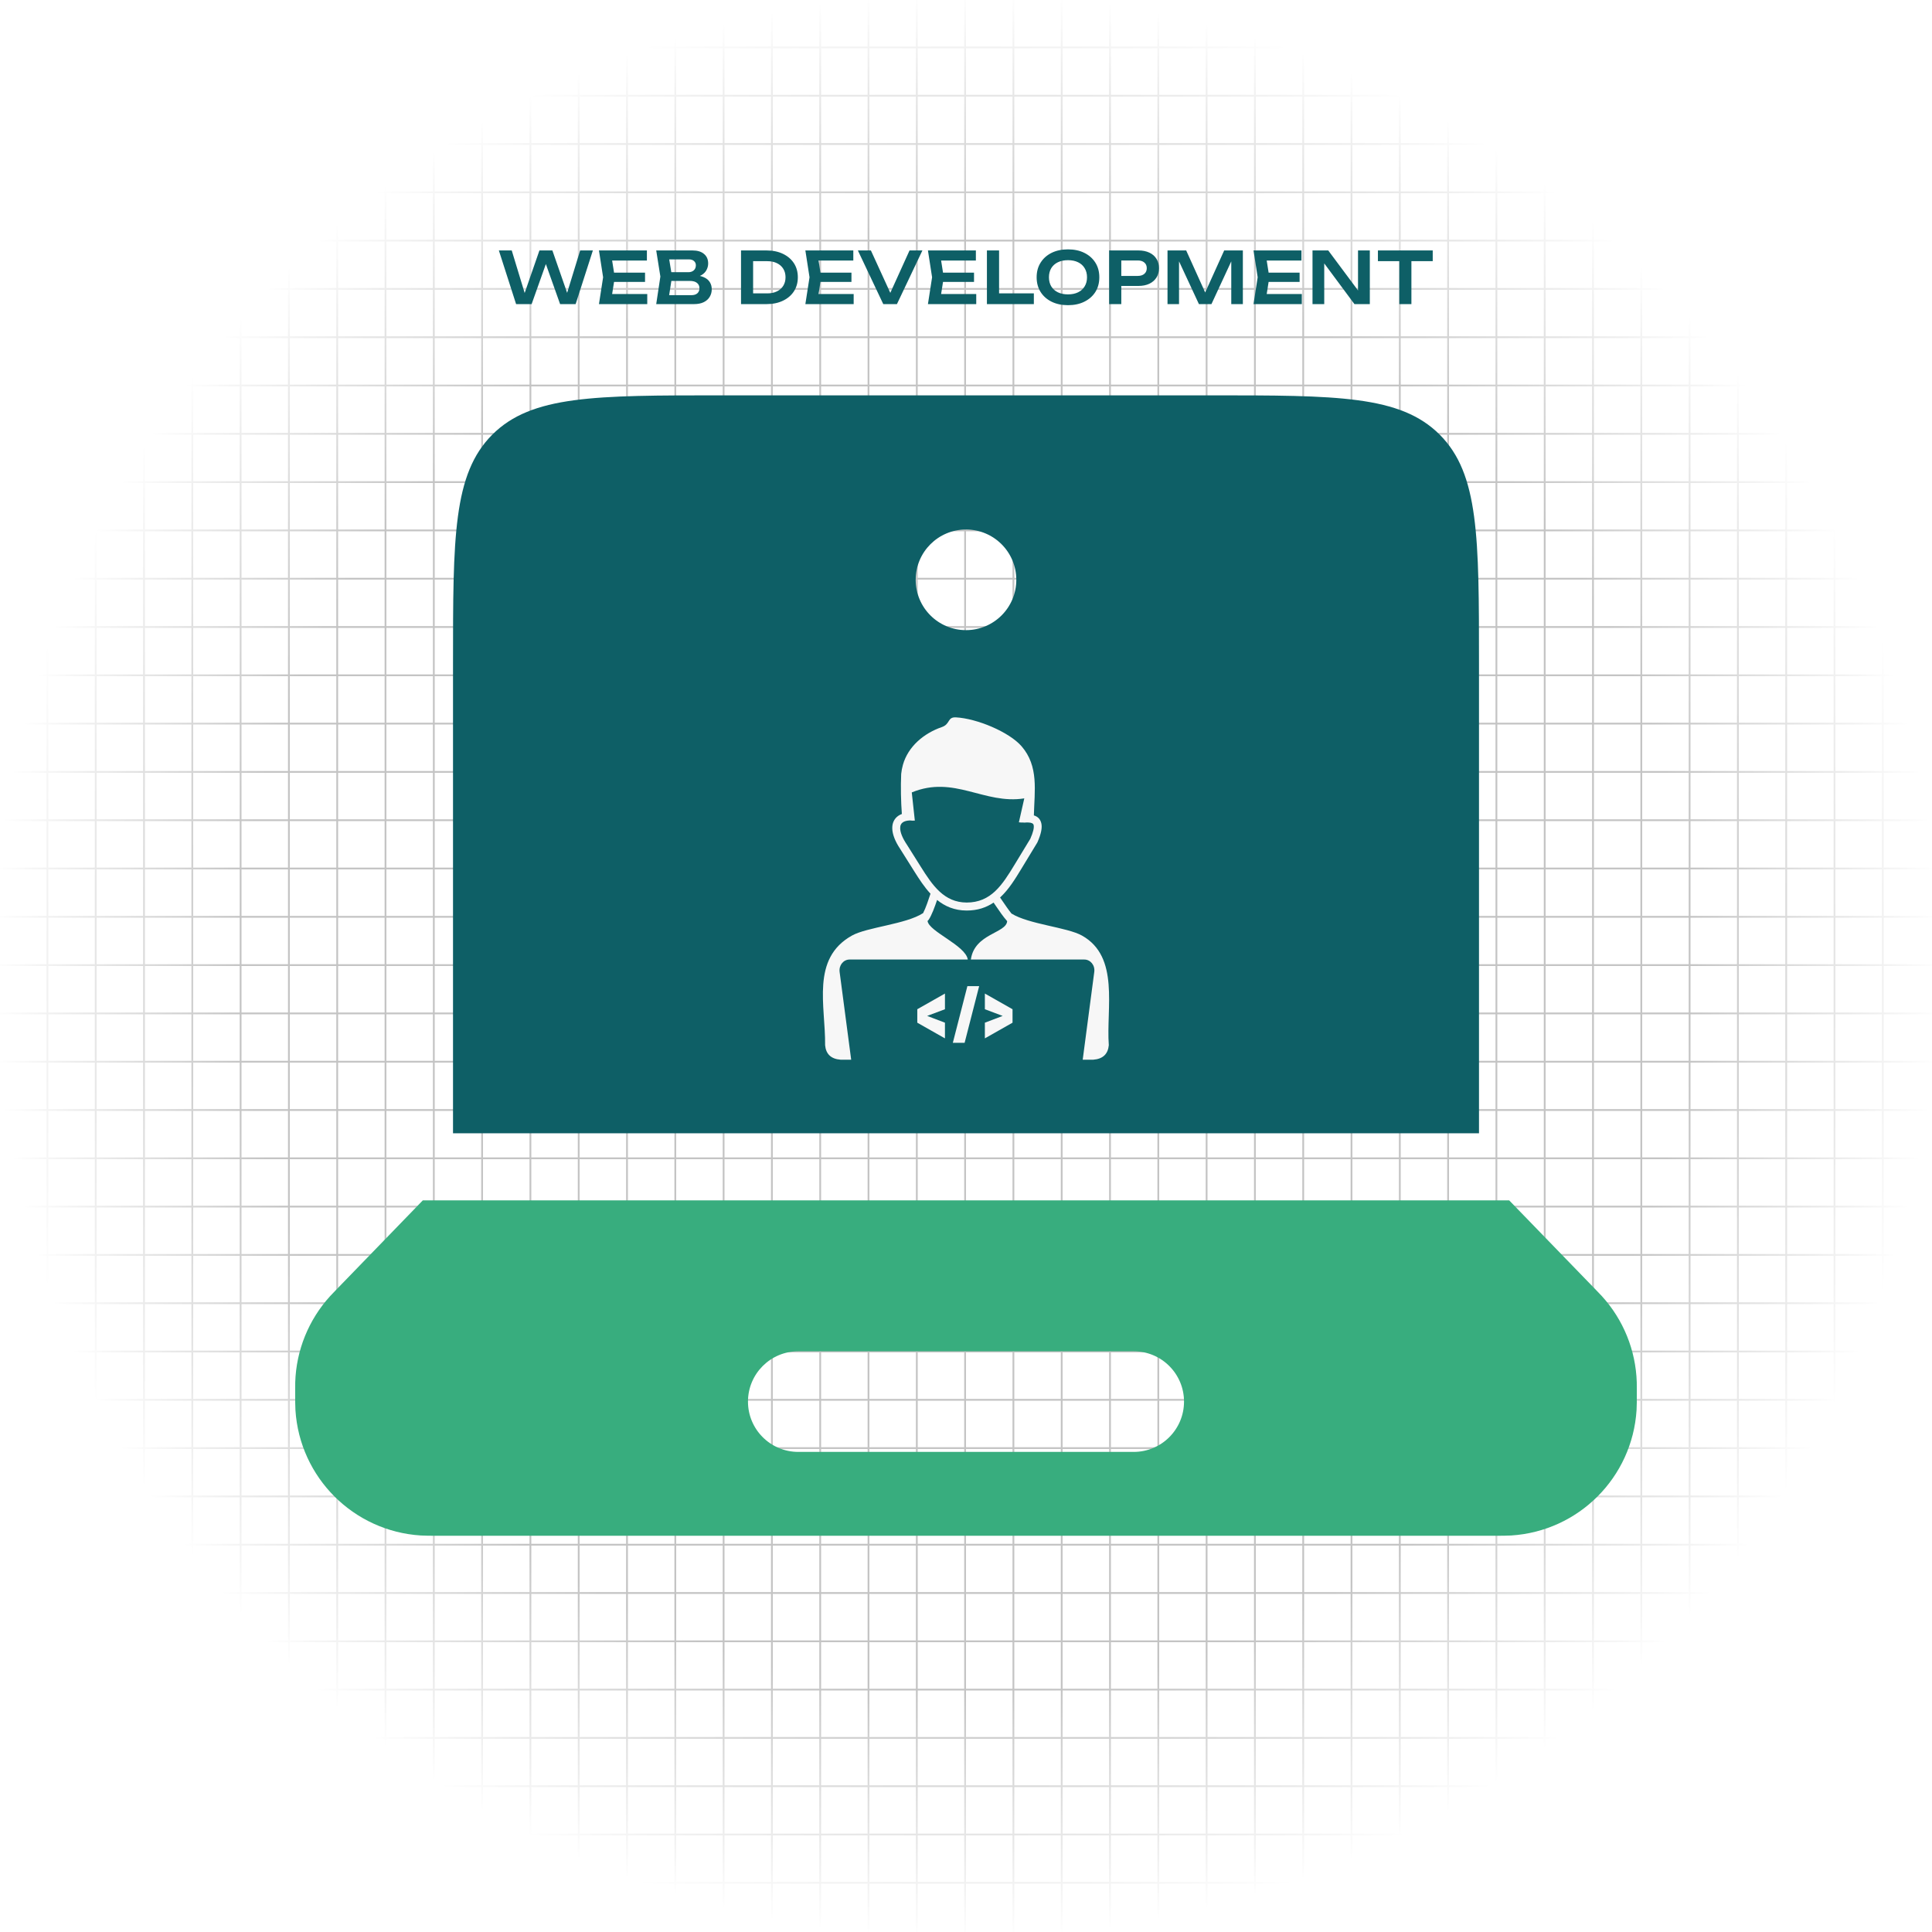
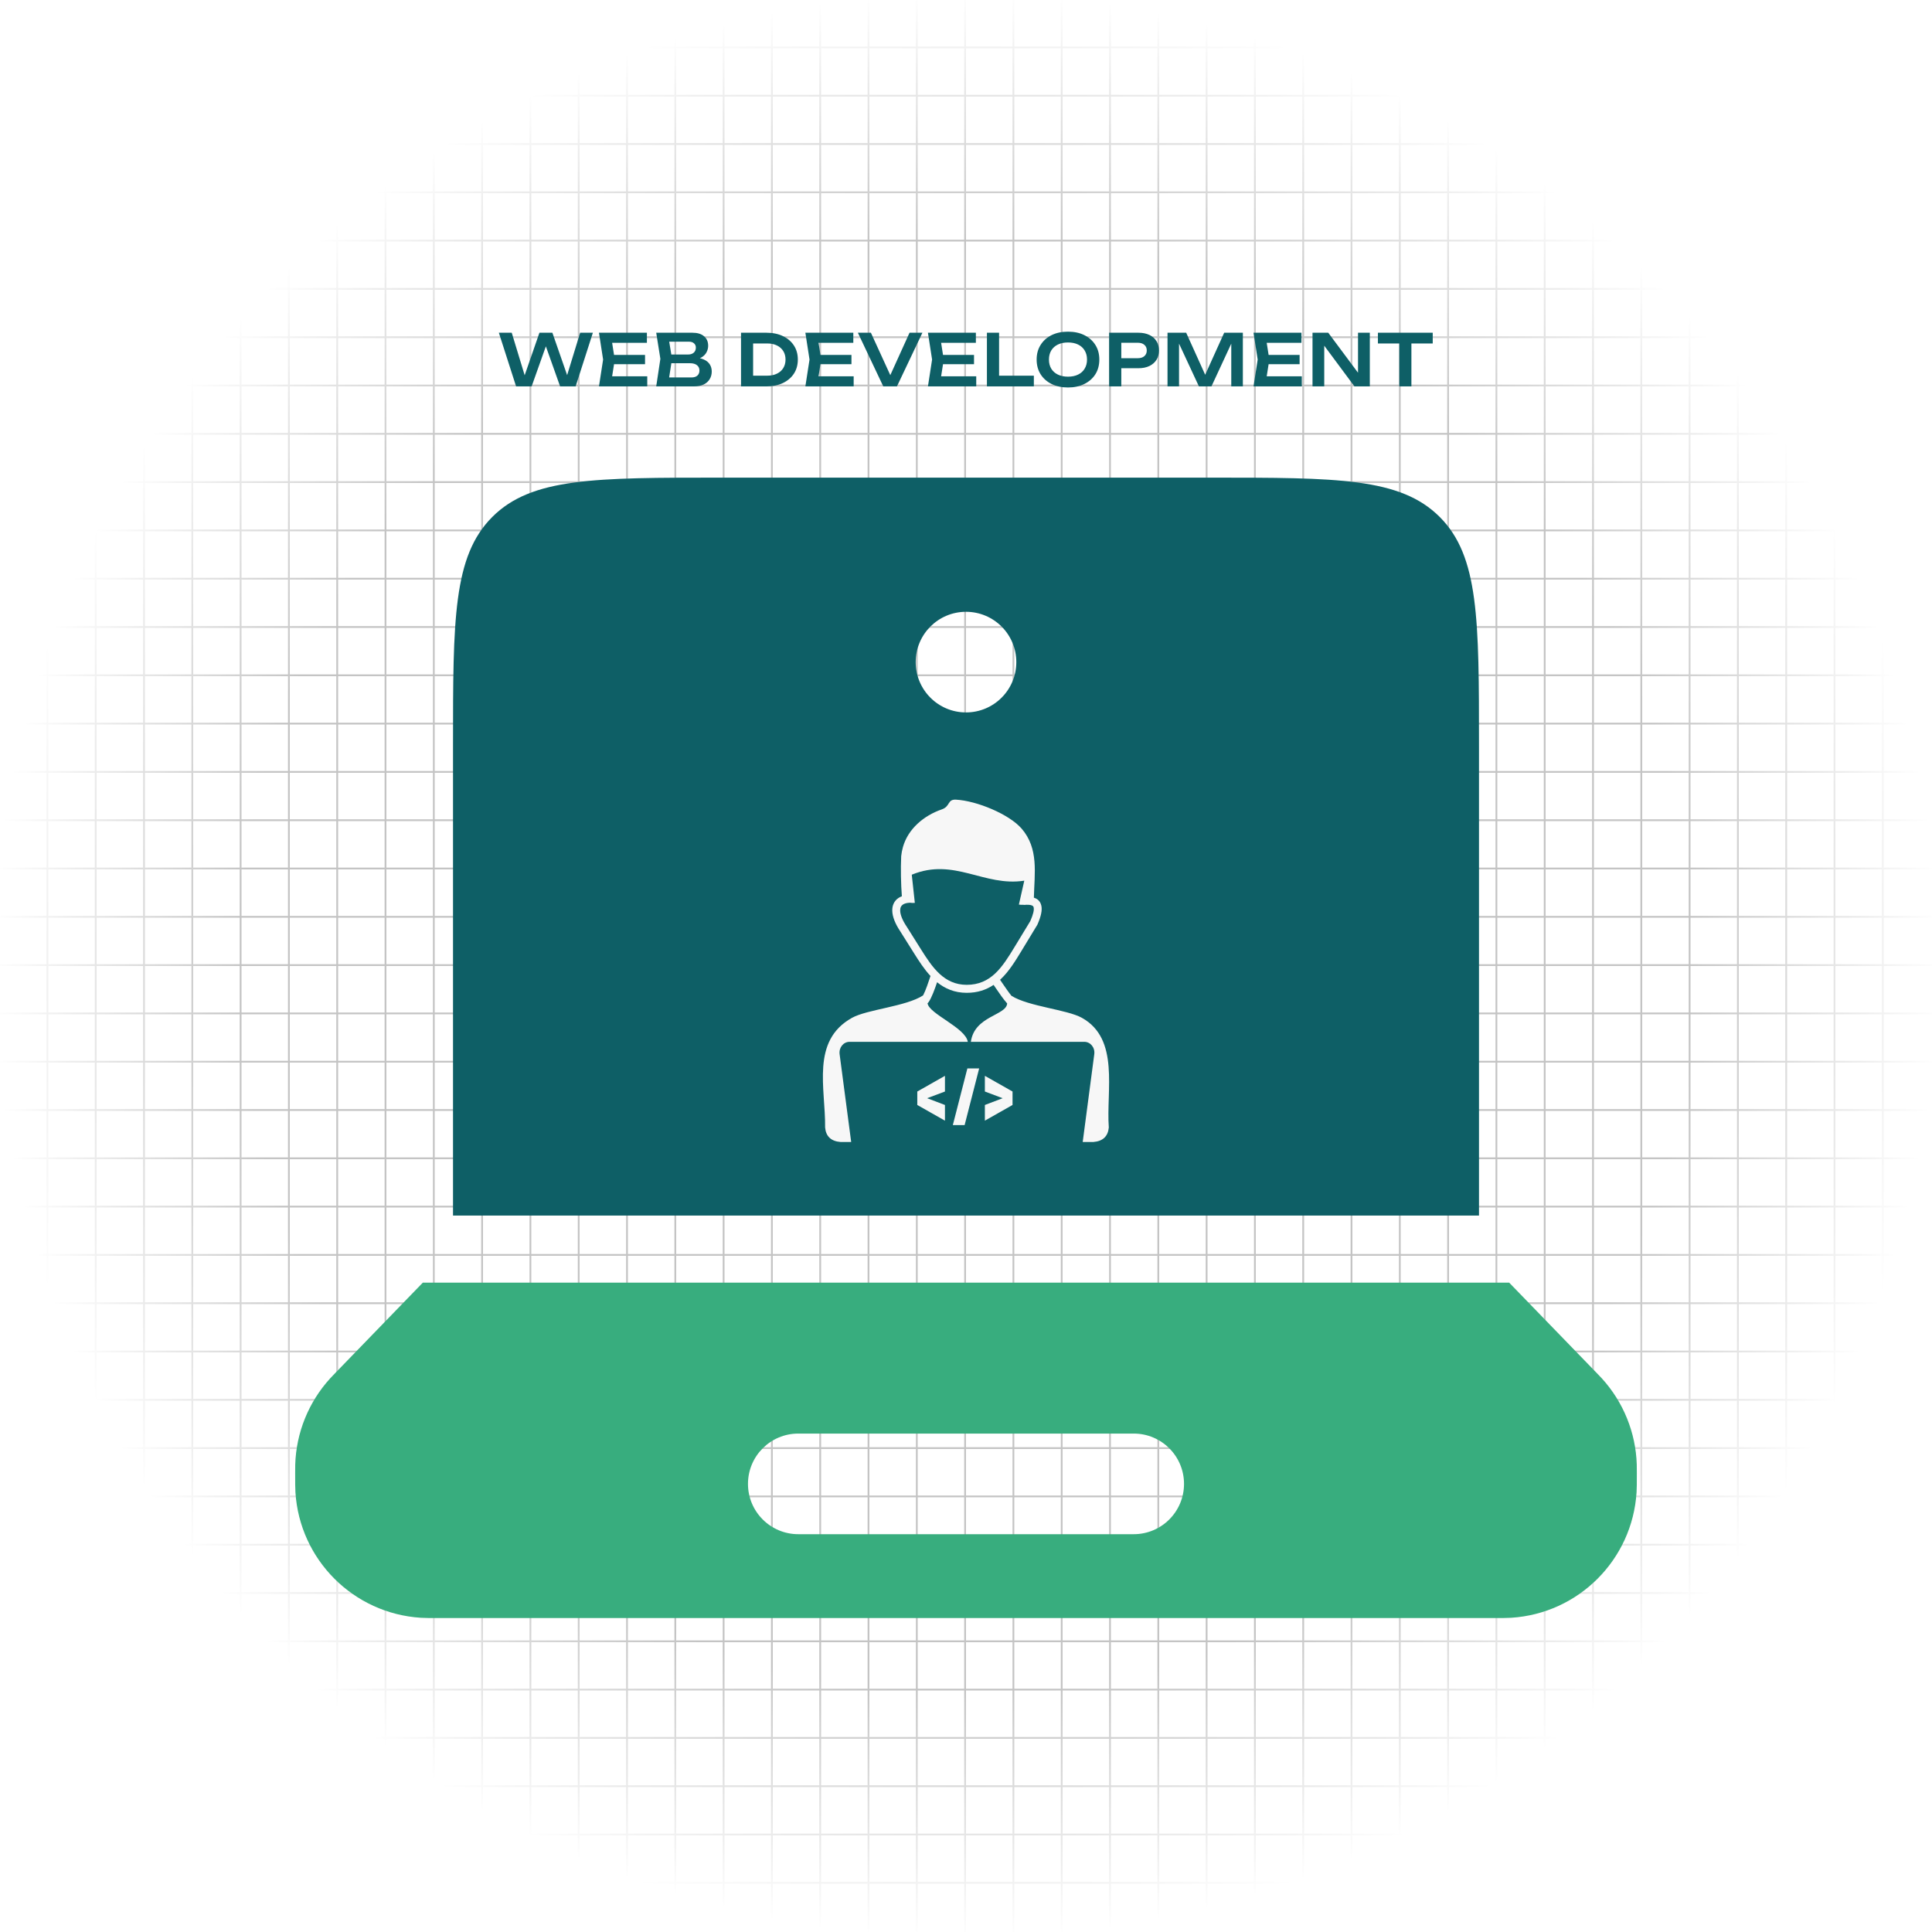
<svg xmlns="http://www.w3.org/2000/svg" width="1080" height="1080" viewBox="0 0 1080 1080" fill="none">
  <g clip-path="url(#clip0_223_4)">
    <rect width="1080" height="1080" fill="white" />
    <line y1="26.5" x2="1080" y2="26.5" stroke="#C4C4C4" />
    <line y1="53.5" x2="1080" y2="53.5" stroke="#C4C4C4" />
    <line y1="80.5" x2="1080" y2="80.5" stroke="#C4C4C4" />
    <line y1="107.5" x2="1080" y2="107.5" stroke="#C4C4C4" />
    <line y1="134.5" x2="1080" y2="134.5" stroke="#C4C4C4" />
    <line y1="161.5" x2="1080" y2="161.5" stroke="#C4C4C4" />
    <line y1="188.5" x2="1080" y2="188.5" stroke="#C4C4C4" />
    <line y1="215.5" x2="1080" y2="215.5" stroke="#C4C4C4" />
    <line y1="242.5" x2="1080" y2="242.5" stroke="#C4C4C4" />
    <line y1="269.5" x2="1080" y2="269.5" stroke="#C4C4C4" />
    <line y1="296.5" x2="1080" y2="296.5" stroke="#C4C4C4" />
    <line y1="323.5" x2="1080" y2="323.5" stroke="#C4C4C4" />
    <line y1="350.5" x2="1080" y2="350.5" stroke="#C4C4C4" />
    <line y1="377.5" x2="1080" y2="377.5" stroke="#C4C4C4" />
    <line y1="404.5" x2="1080" y2="404.5" stroke="#C4C4C4" />
    <line y1="431.5" x2="1080" y2="431.5" stroke="#C4C4C4" />
    <line y1="458.5" x2="1080" y2="458.5" stroke="#C4C4C4" />
    <line y1="485.5" x2="1080" y2="485.5" stroke="#C4C4C4" />
    <line y1="512.5" x2="1080" y2="512.5" stroke="#C4C4C4" />
    <line y1="539.5" x2="1080" y2="539.5" stroke="#C4C4C4" />
    <line y1="566.5" x2="1080" y2="566.5" stroke="#C4C4C4" />
    <line y1="593.5" x2="1080" y2="593.5" stroke="#C4C4C4" />
    <line y1="620.5" x2="1080" y2="620.5" stroke="#C4C4C4" />
    <line y1="647.5" x2="1080" y2="647.5" stroke="#C4C4C4" />
    <line y1="674.5" x2="1080" y2="674.5" stroke="#C4C4C4" />
    <line y1="701.5" x2="1080" y2="701.5" stroke="#C4C4C4" />
    <line y1="728.5" x2="1080" y2="728.5" stroke="#C4C4C4" />
    <line y1="755.5" x2="1080" y2="755.5" stroke="#C4C4C4" />
    <line y1="782.5" x2="1080" y2="782.5" stroke="#C4C4C4" />
    <line y1="809.5" x2="1080" y2="809.5" stroke="#C4C4C4" />
    <line y1="836.5" x2="1080" y2="836.5" stroke="#C4C4C4" />
    <line y1="863.5" x2="1080" y2="863.5" stroke="#C4C4C4" />
    <line y1="890.5" x2="1080" y2="890.5" stroke="#C4C4C4" />
    <line y1="917.5" x2="1080" y2="917.5" stroke="#C4C4C4" />
    <line y1="944.5" x2="1080" y2="944.5" stroke="#C4C4C4" />
    <line y1="971.5" x2="1080" y2="971.5" stroke="#C4C4C4" />
    <line y1="998.5" x2="1080" y2="998.5" stroke="#C4C4C4" />
    <line y1="1025.5" x2="1080" y2="1025.5" stroke="#C4C4C4" />
    <line y1="1052.5" x2="1080" y2="1052.5" stroke="#C4C4C4" />
    <line x1="26.5" y1="1080" x2="26.5" stroke="#C4C4C4" />
    <line x1="53.5" y1="1080" x2="53.5" stroke="#C4C4C4" />
    <line x1="80.5" y1="1080" x2="80.5" stroke="#C4C4C4" />
    <line x1="107.5" y1="1080" x2="107.5" stroke="#C4C4C4" />
    <line x1="134.5" y1="1080" x2="134.5" stroke="#C4C4C4" />
    <line x1="161.5" y1="1080" x2="161.5" stroke="#C4C4C4" />
    <line x1="188.5" y1="1080" x2="188.5" stroke="#C4C4C4" />
    <line x1="215.5" y1="1080" x2="215.5" stroke="#C4C4C4" />
    <line x1="242.5" y1="1080" x2="242.5" stroke="#C4C4C4" />
    <line x1="269.5" y1="1080" x2="269.5" stroke="#C4C4C4" />
    <line x1="296.5" y1="1080" x2="296.5" stroke="#C4C4C4" />
    <line x1="323.5" y1="1080" x2="323.5" stroke="#C4C4C4" />
    <line x1="350.5" y1="1080" x2="350.5" stroke="#C4C4C4" />
    <line x1="377.5" y1="1080" x2="377.5" stroke="#C4C4C4" />
    <line x1="404.5" y1="1080" x2="404.5" stroke="#C4C4C4" />
    <line x1="431.5" y1="1080" x2="431.5" stroke="#C4C4C4" />
    <line x1="458.5" y1="1080" x2="458.5" stroke="#C4C4C4" />
    <line x1="485.5" y1="1080" x2="485.5" stroke="#C4C4C4" />
    <line x1="512.5" y1="1080" x2="512.5" stroke="#C4C4C4" />
    <line x1="539.5" y1="1080" x2="539.5" stroke="#C4C4C4" />
    <line x1="566.5" y1="1080" x2="566.5" stroke="#C4C4C4" />
    <line x1="593.5" y1="1080" x2="593.5" stroke="#C4C4C4" />
    <line x1="620.5" y1="1080" x2="620.5" stroke="#C4C4C4" />
    <line x1="647.5" y1="1080" x2="647.5" stroke="#C4C4C4" />
    <line x1="674.5" y1="1080" x2="674.5" stroke="#C4C4C4" />
    <line x1="701.5" y1="1080" x2="701.5" stroke="#C4C4C4" />
    <line x1="728.5" y1="1080" x2="728.5" stroke="#C4C4C4" />
    <line x1="755.5" y1="1080" x2="755.5" stroke="#C4C4C4" />
    <line x1="782.5" y1="1080" x2="782.5" stroke="#C4C4C4" />
    <line x1="809.5" y1="1080" x2="809.5" stroke="#C4C4C4" />
    <line x1="836.5" y1="1080" x2="836.5" stroke="#C4C4C4" />
    <line x1="863.5" y1="1080" x2="863.5" stroke="#C4C4C4" />
    <line x1="890.5" y1="1080" x2="890.5" stroke="#C4C4C4" />
    <line x1="917.5" y1="1080" x2="917.5" stroke="#C4C4C4" />
    <line x1="944.5" y1="1080" x2="944.5" stroke="#C4C4C4" />
    <line x1="971.5" y1="1080" x2="971.5" stroke="#C4C4C4" />
    <line x1="998.5" y1="1080" x2="998.5" stroke="#C4C4C4" />
    <line x1="1025.5" y1="1080" x2="1025.5" stroke="#C4C4C4" />
    <line x1="1052.5" y1="1080" x2="1052.5" stroke="#C4C4C4" />
    <rect width="1080" height="1080" fill="url(#paint0_radial_223_4)" />
-     <path fill-rule="evenodd" clip-rule="evenodd" d="M892.166 721.093C893.835 722.818 894.671 723.68 895.451 724.535C907.493 737.758 914.411 754.843 914.963 772.715C915 773.874 915 775.074 915 777.474C915 783.069 915 785.866 914.85 788.229C912.469 825.928 882.428 855.969 844.729 858.35C842.366 858.5 839.569 858.5 833.974 858.5H246.025C240.43 858.5 237.633 858.5 235.27 858.35C197.574 855.969 167.531 825.928 165.149 788.229C165 785.866 165 783.069 165 777.474C165 775.074 165 773.874 165.036 772.715C165.588 754.843 172.508 737.758 184.548 724.535C185.328 723.68 186.162 722.817 187.831 721.096L236.367 671H843.634L892.166 721.093ZM418.125 783.5C418.125 767.967 430.717 755.375 446.25 755.375H633.75C649.283 755.375 661.875 767.967 661.875 783.5C661.875 799.033 649.283 811.625 633.75 811.625H446.25C430.717 811.625 418.125 799.033 418.125 783.5Z" fill="#38AD7E" />
-     <path fill-rule="evenodd" clip-rule="evenodd" d="M253.236 371C253.236 300.289 253.236 264.934 275.203 242.967C297.17 221 332.525 221 403.236 221H676.767C747.477 221 782.832 221 804.799 242.967C826.767 264.934 826.767 300.289 826.767 371V633.5H253.236V371ZM540.001 352.25C555.533 352.25 568.126 339.658 568.126 324.125C568.126 308.592 555.533 296 540.001 296C524.468 296 511.876 308.592 511.876 324.125C511.876 339.658 524.468 352.25 540.001 352.25Z" fill="#0E5F66" />
-     <path d="M318.264 167.24H315.944L324.304 140H331.424L321.784 170H313.104L303.664 143.44H306.624L297.184 170H288.504L278.864 140H286.064L294.344 167.24L292.104 167.2L301.544 140H308.784L318.264 167.24ZM360.58 152.4V157.6H339.1V152.4H360.58ZM343.66 155L341.66 167.72L338.7 164.36H361.82V170H334.82L337.14 155L334.82 140H361.62V145.64H338.7L341.66 142.28L343.66 155ZM387.031 155.2L387.671 153.84C389.991 153.893 391.911 154.267 393.431 154.96C394.951 155.627 396.071 156.547 396.791 157.72C397.511 158.867 397.871 160.187 397.871 161.68C397.871 163.28 397.484 164.707 396.711 165.96C395.964 167.213 394.858 168.2 393.391 168.92C391.924 169.64 390.084 170 387.871 170H366.831L369.151 154.6L366.831 140H387.111C389.884 140 392.031 140.653 393.551 141.96C395.098 143.24 395.871 145.013 395.871 147.28C395.871 148.507 395.578 149.693 394.991 150.84C394.431 151.987 393.498 152.96 392.191 153.76C390.911 154.533 389.191 155.013 387.031 155.2ZM373.551 168.28L370.951 165H386.471C387.911 165 389.018 164.667 389.791 164C390.591 163.307 390.991 162.347 390.991 161.12C390.991 159.867 390.538 158.88 389.631 158.16C388.724 157.413 387.391 157.04 385.631 157.04H372.991V152.16H384.831C386.031 152.16 387.018 151.827 387.791 151.16C388.591 150.467 388.991 149.507 388.991 148.28C388.991 147.347 388.658 146.573 387.991 145.96C387.324 145.32 386.364 145 385.111 145H370.951L373.551 141.72L375.671 154.6L373.551 168.28ZM428.475 140C431.968 140 435.021 140.627 437.635 141.88C440.275 143.133 442.328 144.88 443.795 147.12C445.261 149.36 445.995 151.987 445.995 155C445.995 157.987 445.261 160.613 443.795 162.88C442.328 165.12 440.275 166.867 437.635 168.12C435.021 169.373 431.968 170 428.475 170H414.235V140H428.475ZM420.995 167.32L417.555 164H428.995C431.021 164 432.795 163.627 434.315 162.88C435.861 162.133 437.048 161.08 437.875 159.72C438.701 158.36 439.115 156.787 439.115 155C439.115 153.187 438.701 151.613 437.875 150.28C437.048 148.92 435.861 147.867 434.315 147.12C432.795 146.373 431.021 146 428.995 146H417.555L420.995 142.68V167.32ZM475.967 152.4V157.6H454.487V152.4H475.967ZM459.047 155L457.047 167.72L454.087 164.36H477.207V170H450.207L452.527 155L450.207 140H477.007V145.64H454.087L457.047 142.28L459.047 155ZM499.195 167H496.195L508.435 140H515.635L501.395 170H493.755L479.555 140H486.835L499.195 167ZM544.482 152.4V157.6H523.002V152.4H544.482ZM527.562 155L525.562 167.72L522.602 164.36H545.722V170H518.722L521.042 155L518.722 140H545.522V145.64H522.602L525.562 142.28L527.562 155ZM558.492 140V167L555.412 164H577.932V170H551.692V140H558.492ZM597.009 170.6C593.516 170.6 590.449 169.947 587.809 168.64C585.196 167.333 583.156 165.52 581.689 163.2C580.222 160.853 579.489 158.12 579.489 155C579.489 151.88 580.222 149.16 581.689 146.84C583.156 144.493 585.196 142.667 587.809 141.36C590.449 140.053 593.516 139.4 597.009 139.4C600.502 139.4 603.556 140.053 606.169 141.36C608.809 142.667 610.862 144.493 612.329 146.84C613.796 149.16 614.529 151.88 614.529 155C614.529 158.12 613.796 160.853 612.329 163.2C610.862 165.52 608.809 167.333 606.169 168.64C603.556 169.947 600.502 170.6 597.009 170.6ZM597.009 164.56C599.196 164.56 601.076 164.173 602.649 163.4C604.249 162.627 605.476 161.52 606.329 160.08C607.209 158.64 607.649 156.947 607.649 155C607.649 153.053 607.209 151.36 606.329 149.92C605.476 148.48 604.249 147.373 602.649 146.6C601.076 145.827 599.196 145.44 597.009 145.44C594.849 145.44 592.969 145.827 591.369 146.6C589.769 147.373 588.529 148.48 587.649 149.92C586.796 151.36 586.369 153.053 586.369 155C586.369 156.947 586.796 158.64 587.649 160.08C588.529 161.52 589.769 162.627 591.369 163.4C592.969 164.173 594.849 164.56 597.009 164.56ZM636.371 140C638.745 140 640.798 140.413 642.531 141.24C644.265 142.067 645.585 143.227 646.491 144.72C647.425 146.213 647.891 147.947 647.891 149.92C647.891 151.893 647.425 153.627 646.491 155.12C645.585 156.587 644.265 157.747 642.531 158.6C640.798 159.427 638.745 159.84 636.371 159.84H623.131V154.24H636.011C637.585 154.24 638.811 153.853 639.691 153.08C640.598 152.307 641.051 151.253 641.051 149.92C641.051 148.56 640.598 147.507 639.691 146.76C638.811 145.987 637.585 145.6 636.011 145.6H623.731L626.811 142.36V170H620.011V140H636.371ZM694.767 140V170H688.287V142.28L690.007 142.4L677.207 170H670.207L657.407 142.48L659.087 142.32V170H652.647V140H663.087L675.167 166.72H672.247L684.327 140H694.767ZM726.489 152.4V157.6H705.009V152.4H726.489ZM709.569 155L707.569 167.72L704.609 164.36H727.729V170H700.729L703.049 155L700.729 140H727.529V145.64H704.609L707.569 142.28L709.569 155ZM761.5 165.52L759.14 165.88V140H765.74V170H757.14L737.94 144.12L740.26 143.76V170H733.7V140H742.5L761.5 165.52ZM782.224 143.04H788.984V170H782.224V143.04ZM770.264 140H800.904V146H770.264V140Z" fill="#0E5F66" />
-     <path fill-rule="evenodd" clip-rule="evenodd" d="M508.674 458.631C506.93 458.693 505.622 459.052 504.719 459.659C504.205 460.001 503.831 460.438 503.582 460.967C503.317 461.543 503.193 462.26 503.208 463.069C503.27 465.452 504.532 468.566 506.946 472.148L506.977 472.195L514.81 484.653C517.955 489.652 521.241 494.744 525.337 498.481C529.277 502.079 534.042 504.508 540.364 504.524C547.201 504.539 552.2 502.016 556.264 498.217C560.484 494.261 563.817 488.842 567.103 483.438L575.932 468.909C577.583 465.156 578.175 462.649 577.801 461.169C577.583 460.297 576.617 459.861 574.967 459.783C574.624 459.768 574.25 459.768 573.892 459.768C573.503 459.783 573.082 459.799 572.662 459.846C572.428 459.861 572.195 459.846 571.977 459.799C571.198 459.846 570.388 459.783 569.563 459.674L572.584 446.298C550.16 449.833 533.388 433.185 509.686 442.965L511.399 458.725C510.403 458.787 509.499 458.756 508.674 458.631ZM566.012 564.167V571.688L550.549 580.456V571.688L560.5 567.904L550.549 564.167V555.399L566.012 564.167ZM539.228 582.932H532.64L540.769 551.257H547.356L539.228 582.932ZM528.233 564.167L518.282 567.904L528.233 571.688V580.456L512.77 571.688V564.167L528.233 555.399V564.167ZM577.941 455.812C578.268 442.155 580.775 428.358 571.058 417.161C564.128 409.173 546.095 401.651 534.4 401.012C529.464 400.748 531.348 404.765 526.474 406.447C516.414 409.92 507.615 417.301 504.734 427.548C504.267 429.23 503.94 430.927 503.769 432.625C503.442 439.757 503.629 448.26 504.143 455.018C503.442 455.283 502.803 455.61 502.243 455.984C501.028 456.794 500.14 457.852 499.549 459.114C498.988 460.313 498.739 461.683 498.786 463.194C498.879 466.402 500.358 470.295 503.224 474.577L511.057 487.036C513.798 491.396 516.663 495.834 520.151 499.587C519.98 500.085 520.167 499.54 520.058 499.867C519.092 502.795 517.473 507.685 516.024 510.426C506.51 516.655 484.723 518.259 476.268 522.977C453.189 535.84 461.52 562.36 461.24 584.271C461.692 589.161 464.464 591.964 469.914 592.384H475.816L469.353 543.33C468.855 539.515 471.565 536.385 474.897 536.385H505.217H541.003C539.773 528.443 519.232 520.781 518.5 514.801C518.703 514.661 518.89 514.474 519.045 514.256C520.79 511.827 522.596 506.766 523.842 503.075C528.249 506.641 533.544 508.977 540.349 508.993C546.453 509.008 551.327 507.311 555.423 504.555C555.828 505.131 556.233 505.738 556.669 506.377C558.615 509.242 560.889 512.559 563.007 514.926C562.555 521.731 544.74 521.809 542.716 536.385H606.159C609.491 536.385 612.216 539.515 611.702 543.33L605.24 592.384H611.142C616.592 591.964 619.364 589.161 619.831 584.271C618.29 563.575 626.045 534.812 604.804 522.977C596.457 518.321 575.122 516.701 565.421 510.675C563.786 508.65 562.026 506.065 560.469 503.792C559.97 503.044 559.488 502.343 559.036 501.705L559.27 501.502C563.926 497.142 567.43 491.458 570.871 485.79L579.794 471.089C579.841 471.011 579.888 470.918 579.934 470.84C582.021 466.09 582.706 462.602 582.083 460.142C581.507 457.852 580.121 456.482 577.941 455.812Z" fill="#F7F7F7" />
+     <path fill-rule="evenodd" clip-rule="evenodd" d="M892.166 767.093C893.835 768.818 894.671 769.68 895.451 770.535C907.493 783.758 914.411 800.843 914.963 818.715C915 819.874 915 821.074 915 823.474C915 829.069 915 831.866 914.85 834.229C912.469 871.928 882.428 901.969 844.729 904.35C842.366 904.5 839.569 904.5 833.974 904.5H246.025C240.43 904.5 237.633 904.5 235.271 904.35C197.574 901.969 167.531 871.928 165.149 834.229C165 831.866 165 829.069 165 823.474C165 821.074 165 819.874 165.036 818.715C165.588 800.843 172.508 783.758 184.548 770.535C185.328 769.68 186.162 768.817 187.831 767.096L236.367 717H843.634L892.166 767.093ZM418.125 829.5C418.125 813.967 430.717 801.375 446.25 801.375H633.75C649.283 801.375 661.875 813.967 661.875 829.5C661.875 845.033 649.283 857.625 633.75 857.625H446.25C430.717 857.625 418.125 845.033 418.125 829.5Z" fill="#38AD7E" />
+     <path fill-rule="evenodd" clip-rule="evenodd" d="M253.236 417C253.236 346.289 253.236 310.934 275.203 288.967C297.17 267 332.525 267 403.236 267H676.767C747.477 267 782.832 267 804.799 288.967C826.767 310.934 826.767 346.289 826.767 417V679.5H253.236V417ZM540.001 398.25C555.533 398.25 568.126 385.658 568.126 370.125C568.126 354.592 555.533 342 540.001 342C524.468 342 511.876 354.592 511.876 370.125C511.876 385.658 524.468 398.25 540.001 398.25Z" fill="#0E5F66" />
+     <path d="M318.264 213.24H315.944L324.304 186H331.424L321.784 216H313.104L303.664 189.44H306.624L297.184 216H288.504L278.864 186H286.064L294.344 213.24L292.104 213.2L301.544 186H308.784L318.264 213.24ZM360.58 198.4V203.6H339.1V198.4H360.58ZM343.66 201L341.66 213.72L338.7 210.36H361.82V216H334.82L337.14 201L334.82 186H361.62V191.64H338.7L341.66 188.28L343.66 201ZM387.031 201.2L387.671 199.84C389.991 199.893 391.911 200.267 393.431 200.96C394.951 201.627 396.071 202.547 396.791 203.72C397.511 204.867 397.871 206.187 397.871 207.68C397.871 209.28 397.484 210.707 396.711 211.96C395.964 213.213 394.858 214.2 393.391 214.92C391.924 215.64 390.084 216 387.871 216H366.831L369.151 200.6L366.831 186H387.111C389.884 186 392.031 186.653 393.551 187.96C395.098 189.24 395.871 191.013 395.871 193.28C395.871 194.507 395.578 195.693 394.991 196.84C394.431 197.987 393.498 198.96 392.191 199.76C390.911 200.533 389.191 201.013 387.031 201.2ZM373.551 214.28L370.951 211H386.471C387.911 211 389.018 210.667 389.791 210C390.591 209.307 390.991 208.347 390.991 207.12C390.991 205.867 390.538 204.88 389.631 204.16C388.724 203.413 387.391 203.04 385.631 203.04H372.991V198.16H384.831C386.031 198.16 387.018 197.827 387.791 197.16C388.591 196.467 388.991 195.507 388.991 194.28C388.991 193.347 388.658 192.573 387.991 191.96C387.324 191.32 386.364 191 385.111 191H370.951L373.551 187.72L375.671 200.6L373.551 214.28ZM428.475 186C431.968 186 435.021 186.627 437.635 187.88C440.275 189.133 442.328 190.88 443.795 193.12C445.261 195.36 445.995 197.987 445.995 201C445.995 203.987 445.261 206.613 443.795 208.88C442.328 211.12 440.275 212.867 437.635 214.12C435.021 215.373 431.968 216 428.475 216H414.235V186H428.475ZM420.995 213.32L417.555 210H428.995C431.021 210 432.795 209.627 434.315 208.88C435.861 208.133 437.048 207.08 437.875 205.72C438.701 204.36 439.115 202.787 439.115 201C439.115 199.187 438.701 197.613 437.875 196.28C437.048 194.92 435.861 193.867 434.315 193.12C432.795 192.373 431.021 192 428.995 192H417.555L420.995 188.68V213.32ZM475.967 198.4V203.6H454.487V198.4H475.967ZM459.047 201L457.047 213.72L454.087 210.36H477.207V216H450.207L452.527 201L450.207 186H477.007V191.64H454.087L457.047 188.28L459.047 201ZM499.195 213H496.195L508.435 186H515.635L501.395 216H493.755L479.555 186H486.835L499.195 213ZM544.482 198.4V203.6H523.002V198.4H544.482ZM527.562 201L525.562 213.72L522.602 210.36H545.722V216H518.722L521.042 201L518.722 186H545.522V191.64H522.602L525.562 188.28L527.562 201ZM558.492 186V213L555.412 210H577.932V216H551.692V186H558.492ZM597.009 216.6C593.516 216.6 590.449 215.947 587.809 214.64C585.196 213.333 583.156 211.52 581.689 209.2C580.222 206.853 579.489 204.12 579.489 201C579.489 197.88 580.222 195.16 581.689 192.84C583.156 190.493 585.196 188.667 587.809 187.36C590.449 186.053 593.516 185.4 597.009 185.4C600.502 185.4 603.556 186.053 606.169 187.36C608.809 188.667 610.862 190.493 612.329 192.84C613.796 195.16 614.529 197.88 614.529 201C614.529 204.12 613.796 206.853 612.329 209.2C610.862 211.52 608.809 213.333 606.169 214.64C603.556 215.947 600.502 216.6 597.009 216.6ZM597.009 210.56C599.196 210.56 601.076 210.173 602.649 209.4C604.249 208.627 605.476 207.52 606.329 206.08C607.209 204.64 607.649 202.947 607.649 201C607.649 199.053 607.209 197.36 606.329 195.92C605.476 194.48 604.249 193.373 602.649 192.6C601.076 191.827 599.196 191.44 597.009 191.44C594.849 191.44 592.969 191.827 591.369 192.6C589.769 193.373 588.529 194.48 587.649 195.92C586.796 197.36 586.369 199.053 586.369 201C586.369 202.947 586.796 204.64 587.649 206.08C588.529 207.52 589.769 208.627 591.369 209.4C592.969 210.173 594.849 210.56 597.009 210.56ZM636.371 186C638.745 186 640.798 186.413 642.531 187.24C644.265 188.067 645.585 189.227 646.491 190.72C647.425 192.213 647.891 193.947 647.891 195.92C647.891 197.893 647.425 199.627 646.491 201.12C645.585 202.587 644.265 203.747 642.531 204.6C640.798 205.427 638.745 205.84 636.371 205.84H623.131V200.24H636.011C637.585 200.24 638.811 199.853 639.691 199.08C640.598 198.307 641.051 197.253 641.051 195.92C641.051 194.56 640.598 193.507 639.691 192.76C638.811 191.987 637.585 191.6 636.011 191.6H623.731L626.811 188.36V216H620.011V186H636.371ZM694.767 186V216H688.287V188.28L690.007 188.4L677.207 216H670.207L657.407 188.48L659.087 188.32V216H652.647V186H663.087L675.167 212.72H672.247L684.327 186H694.767ZM726.489 198.4V203.6H705.009V198.4H726.489ZM709.569 201L707.569 213.72L704.609 210.36H727.729V216H700.729L703.049 201L700.729 186H727.529V191.64H704.609L707.569 188.28L709.569 201ZM761.5 211.52L759.14 211.88V186H765.74V216H757.14L737.94 190.12L740.26 189.76V216H733.7V186H742.5L761.5 211.52ZM782.224 189.04H788.984V216H782.224V189.04ZM770.264 186H800.904V192H770.264V186Z" fill="#0E5F66" />
+     <path fill-rule="evenodd" clip-rule="evenodd" d="M508.674 504.631C506.93 504.693 505.622 505.052 504.719 505.659C504.205 506.001 503.831 506.438 503.582 506.967C503.317 507.543 503.193 508.26 503.208 509.069C503.27 511.452 504.532 514.566 506.946 518.148L506.977 518.195L514.81 530.653C517.955 535.652 521.241 540.744 525.337 544.481C529.277 548.079 534.042 550.508 540.364 550.524C547.201 550.539 552.2 548.016 556.264 544.217C560.484 540.261 563.817 534.842 567.103 529.438L575.932 514.909C577.583 511.156 578.175 508.649 577.801 507.169C577.583 506.297 576.617 505.861 574.967 505.783C574.624 505.768 574.25 505.768 573.892 505.768C573.503 505.783 573.082 505.799 572.662 505.846C572.428 505.861 572.195 505.846 571.977 505.799C571.198 505.846 570.388 505.783 569.563 505.674L572.584 492.298C550.16 495.833 533.388 479.185 509.686 488.965L511.399 504.725C510.403 504.787 509.5 504.756 508.674 504.631ZM566.012 610.167V617.688L550.549 626.456V617.688L560.5 613.904L550.549 610.167V601.399L566.012 610.167ZM539.228 628.932H532.64L540.769 597.257H547.356L539.228 628.932ZM528.233 610.167L518.282 613.904L528.233 617.688V626.456L512.77 617.688V610.167L528.233 601.399V610.167ZM577.941 501.812C578.268 488.155 580.775 474.358 571.058 463.161C564.128 455.173 546.095 447.651 534.4 447.012C529.464 446.748 531.348 450.765 526.474 452.447C516.414 455.92 507.615 463.301 504.734 473.548C504.267 475.23 503.94 476.927 503.769 478.625C503.442 485.757 503.629 494.26 504.143 501.018C503.442 501.283 502.803 501.61 502.243 501.984C501.028 502.794 500.14 503.852 499.549 505.114C498.988 506.313 498.739 507.683 498.786 509.194C498.879 512.402 500.358 516.295 503.224 520.577L511.057 533.036C513.798 537.396 516.663 541.834 520.151 545.587C519.98 546.085 520.167 545.54 520.058 545.867C519.092 548.795 517.473 553.685 516.024 556.426C506.51 562.655 484.723 564.259 476.268 568.977C453.189 581.84 461.52 608.36 461.24 630.271C461.692 635.161 464.464 637.964 469.914 638.384H475.816L469.353 589.33C468.855 585.515 471.565 582.385 474.897 582.385H505.217H541.003C539.773 574.443 519.232 566.781 518.5 560.801C518.703 560.661 518.89 560.474 519.045 560.256C520.79 557.827 522.596 552.766 523.842 549.075C528.249 552.641 533.544 554.977 540.349 554.993C546.453 555.008 551.327 553.311 555.423 550.555C555.828 551.131 556.233 551.738 556.669 552.377C558.615 555.242 560.889 558.559 563.007 560.926C562.555 567.731 544.74 567.809 542.716 582.385H606.159C609.491 582.385 612.216 585.515 611.702 589.33L605.24 638.384H611.142C616.592 637.964 619.364 635.161 619.831 630.271C618.29 609.575 626.045 580.812 604.804 568.977C596.457 564.321 575.122 562.701 565.421 556.675C563.786 554.65 562.026 552.065 560.469 549.792C559.97 549.044 559.488 548.343 559.036 547.705L559.27 547.502C563.926 543.142 567.43 537.458 570.871 531.79L579.794 517.089C579.841 517.011 579.888 516.918 579.934 516.84C582.021 512.09 582.706 508.602 582.083 506.142C581.507 503.852 580.121 502.482 577.941 501.812Z" fill="#F7F7F7" />
  </g>
  <defs>
    <radialGradient id="paint0_radial_223_4" cx="0" cy="0" r="1" gradientUnits="userSpaceOnUse" gradientTransform="translate(540 540) rotate(90) scale(540)">
      <stop offset="0.745" stop-color="white" stop-opacity="0" />
      <stop offset="1" stop-color="white" />
    </radialGradient>
    <clipPath id="clip0_223_4">
      <rect width="1080" height="1080" fill="white" />
    </clipPath>
  </defs>
</svg>
